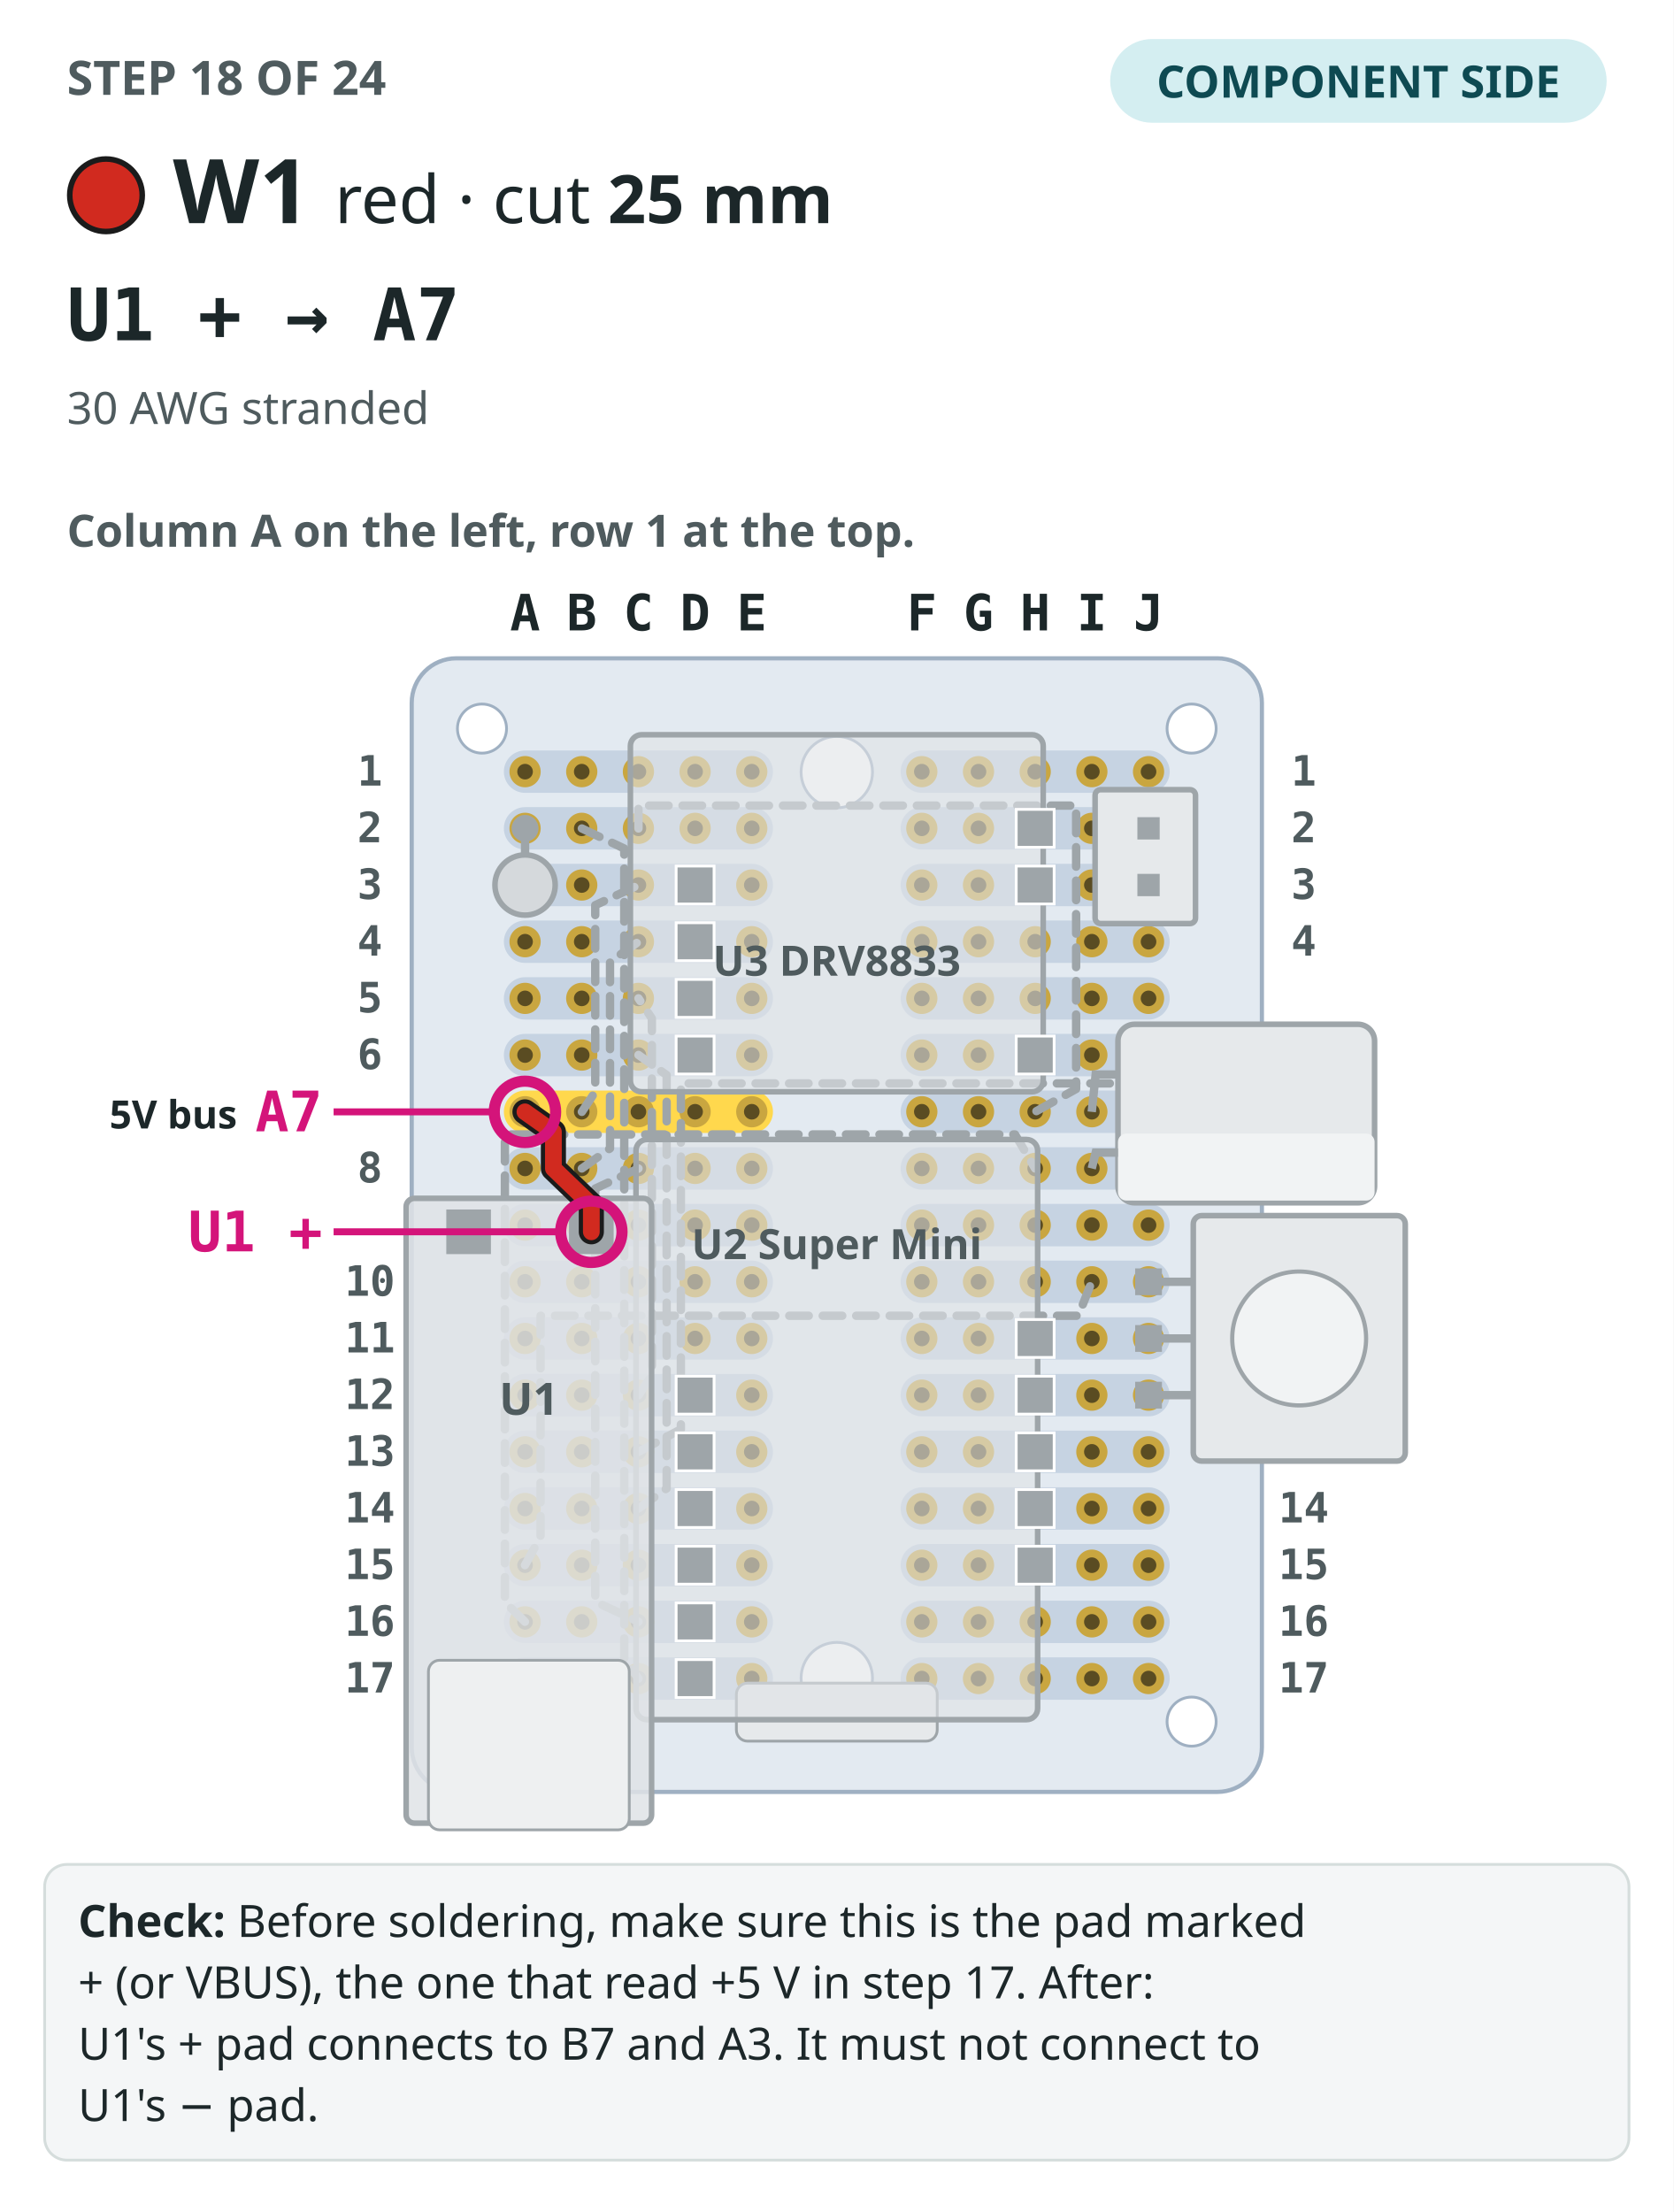
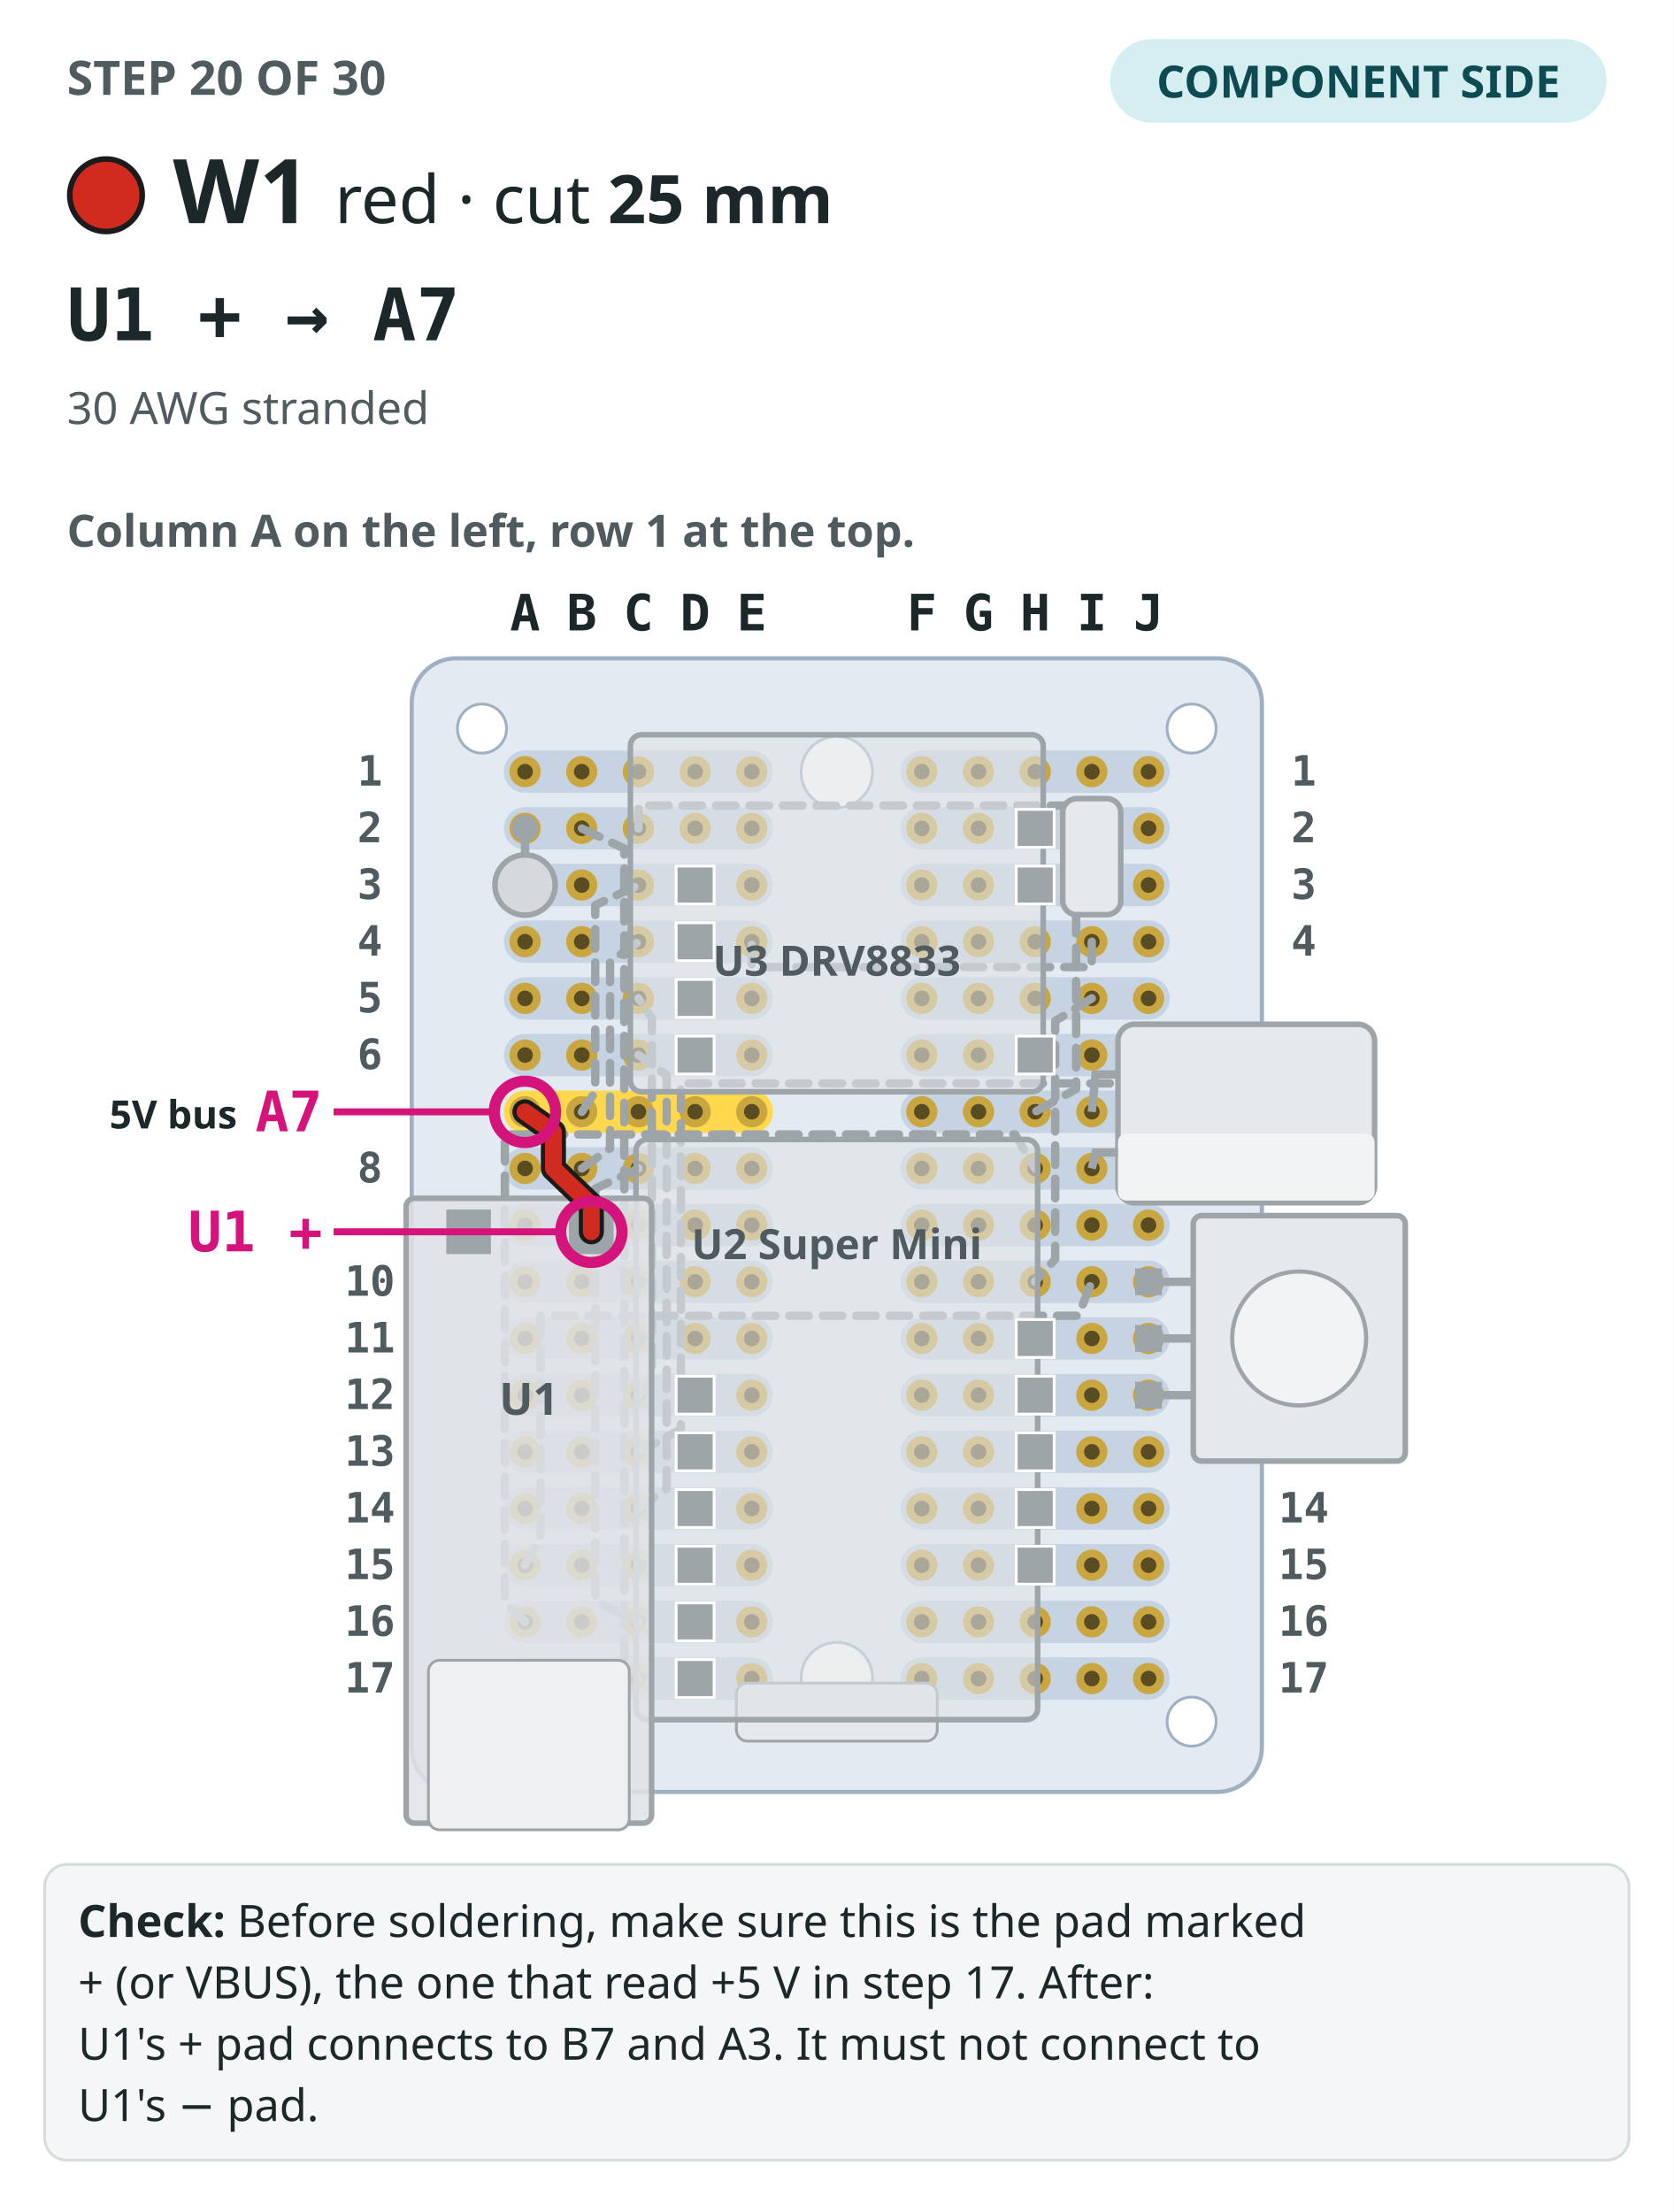
- <svg xmlns="http://www.w3.org/2000/svg" viewBox="0 0 600 793" role="img" aria-label="Step 18: The perfboard seen from the component side, column A on the left, with the 17 earlier steps drawn in grey. W1, red, drawn bold from U1 + to A7, both ends circled.">
+ <svg xmlns="http://www.w3.org/2000/svg" viewBox="0 0 600 793" role="img" aria-label="Step 20: The perfboard seen from the component side, column A on the left, with the 19 earlier steps drawn in grey. W1, red, drawn bold from U1 + to A7, both ends circled.">
  <rect width="600" height="793" fill="#ffffff" />
-   <text x="24" y="34" font-family="IBM Plex Sans,ui-sans-serif,system-ui,sans-serif" font-size="17" font-weight="700" fill="#4f5b5e">STEP 18 OF 24</text>
+   <text x="24" y="34" font-family="IBM Plex Sans,ui-sans-serif,system-ui,sans-serif" font-size="17" font-weight="700" fill="#4f5b5e">STEP 20 OF 30</text>
  <rect x="398" y="14" width="178" height="30" rx="15" fill="#d4eef1" />
  <text x="487" y="35" text-anchor="middle" font-family="IBM Plex Sans,ui-sans-serif,system-ui,sans-serif" font-size="16" font-weight="700" fill="#0e4a52">COMPONENT SIDE</text>
  <circle cx="38" cy="70" r="13" fill="#d12a1f" stroke="#1b1b1b" stroke-width="2" />
  <text x="62" y="80" font-family="IBM Plex Sans,ui-sans-serif,system-ui,sans-serif" font-size="32" font-weight="700" fill="#1c2729">W1</text>
  <text x="120" y="80" font-family="IBM Plex Sans,ui-sans-serif,system-ui,sans-serif" font-size="24" fill="#1c2729">red · cut <tspan font-weight="700">25 mm</tspan>
  </text>
  <text x="24" y="122" font-family="IBM Plex Mono,ui-monospace,SFMono-Regular,Menlo,monospace" font-size="26" font-weight="700" fill="#1c2729">U1 + → A7</text>
  <text x="24" y="152" font-family="IBM Plex Sans,ui-sans-serif,system-ui,sans-serif" font-size="16" fill="#4f5b5e">30 AWG stranded</text>
  <text x="24" y="196" font-family="IBM Plex Sans,ui-sans-serif,system-ui,sans-serif" font-size="16" font-weight="600" fill="#4f5b5e">Column A on the left, row 1 at the top.</text>
  <rect x="147.6" y="236" width="304.8" height="406.4" rx="16" fill="#e3eaf1" stroke="#9fb0c2" stroke-width="1.5" />
  <rect x="180.64" y="269.04" width="96.48" height="15.2" rx="7.6" fill="#c6d3e2" />
  <rect x="322.88" y="269.04" width="96.48" height="15.2" rx="7.6" fill="#c6d3e2" />
  <rect x="180.64" y="289.36" width="96.48" height="15.2" rx="7.6" fill="#c6d3e2" />
  <rect x="322.88" y="289.36" width="96.48" height="15.2" rx="7.6" fill="#c6d3e2" />
  <rect x="180.64" y="309.68" width="96.48" height="15.2" rx="7.6" fill="#c6d3e2" />
  <rect x="322.88" y="309.68" width="96.48" height="15.2" rx="7.6" fill="#c6d3e2" />
  <rect x="180.64" y="330" width="96.48" height="15.2" rx="7.6" fill="#c6d3e2" />
  <rect x="322.88" y="330" width="96.48" height="15.2" rx="7.6" fill="#c6d3e2" />
  <rect x="180.64" y="350.32" width="96.48" height="15.2" rx="7.6" fill="#c6d3e2" />
  <rect x="322.88" y="350.32" width="96.48" height="15.2" rx="7.6" fill="#c6d3e2" />
  <rect x="180.64" y="370.64" width="96.48" height="15.2" rx="7.6" fill="#c6d3e2" />
  <rect x="322.88" y="370.64" width="96.48" height="15.2" rx="7.6" fill="#c6d3e2" />
  <rect x="180.64" y="390.96" width="96.48" height="15.2" rx="7.6" fill="#ffd84d" />
  <rect x="322.88" y="390.96" width="96.48" height="15.2" rx="7.6" fill="#c6d3e2" />
  <rect x="180.64" y="411.28" width="96.48" height="15.2" rx="7.6" fill="#c6d3e2" />
  <rect x="322.88" y="411.28" width="96.48" height="15.2" rx="7.6" fill="#c6d3e2" />
  <rect x="180.64" y="431.6" width="96.48" height="15.2" rx="7.6" fill="#c6d3e2" />
  <rect x="322.88" y="431.6" width="96.48" height="15.2" rx="7.6" fill="#c6d3e2" />
  <rect x="180.64" y="451.92" width="96.48" height="15.2" rx="7.6" fill="#c6d3e2" />
  <rect x="322.88" y="451.92" width="96.48" height="15.2" rx="7.6" fill="#c6d3e2" />
  <rect x="180.64" y="472.24" width="96.48" height="15.2" rx="7.6" fill="#c6d3e2" />
  <rect x="322.88" y="472.24" width="96.48" height="15.2" rx="7.6" fill="#c6d3e2" />
  <rect x="180.64" y="492.56" width="96.48" height="15.2" rx="7.6" fill="#c6d3e2" />
  <rect x="322.88" y="492.56" width="96.48" height="15.2" rx="7.6" fill="#c6d3e2" />
  <rect x="180.64" y="512.88" width="96.48" height="15.2" rx="7.6" fill="#c6d3e2" />
  <rect x="322.88" y="512.88" width="96.48" height="15.2" rx="7.6" fill="#c6d3e2" />
  <rect x="180.64" y="533.2" width="96.48" height="15.2" rx="7.6" fill="#c6d3e2" />
  <rect x="322.88" y="533.2" width="96.48" height="15.2" rx="7.6" fill="#c6d3e2" />
  <rect x="180.64" y="553.52" width="96.48" height="15.2" rx="7.6" fill="#c6d3e2" />
  <rect x="322.88" y="553.52" width="96.48" height="15.2" rx="7.6" fill="#c6d3e2" />
  <rect x="180.64" y="573.84" width="96.48" height="15.2" rx="7.6" fill="#c6d3e2" />
  <rect x="322.88" y="573.84" width="96.48" height="15.2" rx="7.6" fill="#c6d3e2" />
  <rect x="180.64" y="594.16" width="96.48" height="15.2" rx="7.6" fill="#c6d3e2" />
  <rect x="322.88" y="594.16" width="96.48" height="15.2" rx="7.6" fill="#c6d3e2" />
  <circle cx="300" cy="276.8" r="12.8" fill="#ffffff" stroke="#9fb0c2" />
  <circle cx="300" cy="601.6" r="12.8" fill="#ffffff" stroke="#9fb0c2" />
  <circle cx="172.8" cy="261.2" r="8.8" fill="#ffffff" stroke="#9fb0c2" />
  <circle cx="427.2" cy="261.2" r="8.8" fill="#ffffff" stroke="#9fb0c2" />
  <circle cx="172.8" cy="617.2" r="8.8" fill="#ffffff" stroke="#9fb0c2" />
  <circle cx="427.2" cy="617.2" r="8.8" fill="#ffffff" stroke="#9fb0c2" />
  <circle cx="188.24" cy="276.64" r="5.6" fill="#c9a640" />
  <circle cx="188.24" cy="276.64" r="2.8" fill="#5a4c22" />
  <circle cx="208.56" cy="276.64" r="5.6" fill="#c9a640" />
  <circle cx="208.56" cy="276.64" r="2.8" fill="#5a4c22" />
  <circle cx="228.88" cy="276.64" r="5.6" fill="#c9a640" />
  <circle cx="228.88" cy="276.64" r="2.8" fill="#5a4c22" />
  <circle cx="249.2" cy="276.64" r="5.6" fill="#c9a640" />
  <circle cx="249.2" cy="276.64" r="2.8" fill="#5a4c22" />
  <circle cx="269.52" cy="276.64" r="5.6" fill="#c9a640" />
  <circle cx="269.52" cy="276.64" r="2.8" fill="#5a4c22" />
  <circle cx="330.48" cy="276.64" r="5.6" fill="#c9a640" />
  <circle cx="330.48" cy="276.64" r="2.8" fill="#5a4c22" />
  <circle cx="350.8" cy="276.64" r="5.6" fill="#c9a640" />
  <circle cx="350.8" cy="276.64" r="2.8" fill="#5a4c22" />
  <circle cx="371.12" cy="276.64" r="5.6" fill="#c9a640" />
  <circle cx="371.12" cy="276.64" r="2.8" fill="#5a4c22" />
  <circle cx="391.44" cy="276.64" r="5.6" fill="#c9a640" />
  <circle cx="391.44" cy="276.64" r="2.8" fill="#5a4c22" />
  <circle cx="411.76" cy="276.64" r="5.6" fill="#c9a640" />
  <circle cx="411.76" cy="276.64" r="2.8" fill="#5a4c22" />
  <circle cx="188.24" cy="296.96" r="5.6" fill="#c9a640" />
  <circle cx="188.24" cy="296.96" r="2.8" fill="#5a4c22" />
  <circle cx="208.56" cy="296.96" r="5.6" fill="#c9a640" />
  <circle cx="208.56" cy="296.96" r="2.8" fill="#5a4c22" />
  <circle cx="228.88" cy="296.96" r="5.6" fill="#c9a640" />
  <circle cx="228.88" cy="296.96" r="2.8" fill="#5a4c22" />
  <circle cx="249.2" cy="296.96" r="5.6" fill="#c9a640" />
  <circle cx="249.2" cy="296.96" r="2.8" fill="#5a4c22" />
  <circle cx="269.52" cy="296.96" r="5.6" fill="#c9a640" />
  <circle cx="269.52" cy="296.96" r="2.8" fill="#5a4c22" />
  <circle cx="330.48" cy="296.96" r="5.6" fill="#c9a640" />
  <circle cx="330.48" cy="296.96" r="2.8" fill="#5a4c22" />
  <circle cx="350.8" cy="296.96" r="5.6" fill="#c9a640" />
  <circle cx="350.8" cy="296.96" r="2.8" fill="#5a4c22" />
  <circle cx="371.12" cy="296.96" r="5.6" fill="#c9a640" />
  <circle cx="371.12" cy="296.96" r="2.8" fill="#5a4c22" />
  <circle cx="391.44" cy="296.96" r="5.6" fill="#c9a640" />
  <circle cx="391.44" cy="296.96" r="2.8" fill="#5a4c22" />
  <circle cx="411.76" cy="296.96" r="5.6" fill="#c9a640" />
  <circle cx="411.76" cy="296.96" r="2.8" fill="#5a4c22" />
  <circle cx="188.24" cy="317.28" r="5.6" fill="#c9a640" />
  <circle cx="188.24" cy="317.28" r="2.8" fill="#5a4c22" />
  <circle cx="208.56" cy="317.28" r="5.6" fill="#c9a640" />
  <circle cx="208.56" cy="317.28" r="2.8" fill="#5a4c22" />
  <circle cx="228.88" cy="317.28" r="5.6" fill="#c9a640" />
  <circle cx="228.88" cy="317.28" r="2.8" fill="#5a4c22" />
  <circle cx="249.2" cy="317.28" r="5.6" fill="#c9a640" />
  <circle cx="249.2" cy="317.28" r="2.8" fill="#5a4c22" />
  <circle cx="269.52" cy="317.28" r="5.6" fill="#c9a640" />
  <circle cx="269.52" cy="317.28" r="2.8" fill="#5a4c22" />
  <circle cx="330.48" cy="317.28" r="5.6" fill="#c9a640" />
  <circle cx="330.48" cy="317.28" r="2.8" fill="#5a4c22" />
  <circle cx="350.8" cy="317.28" r="5.6" fill="#c9a640" />
  <circle cx="350.8" cy="317.28" r="2.8" fill="#5a4c22" />
  <circle cx="371.12" cy="317.28" r="5.6" fill="#c9a640" />
  <circle cx="371.12" cy="317.28" r="2.8" fill="#5a4c22" />
  <circle cx="391.44" cy="317.28" r="5.6" fill="#c9a640" />
  <circle cx="391.44" cy="317.28" r="2.8" fill="#5a4c22" />
  <circle cx="411.76" cy="317.28" r="5.6" fill="#c9a640" />
  <circle cx="411.76" cy="317.28" r="2.8" fill="#5a4c22" />
  <circle cx="188.24" cy="337.6" r="5.6" fill="#c9a640" />
  <circle cx="188.24" cy="337.6" r="2.8" fill="#5a4c22" />
  <circle cx="208.56" cy="337.6" r="5.6" fill="#c9a640" />
  <circle cx="208.56" cy="337.6" r="2.8" fill="#5a4c22" />
  <circle cx="228.88" cy="337.6" r="5.6" fill="#c9a640" />
  <circle cx="228.88" cy="337.6" r="2.8" fill="#5a4c22" />
  <circle cx="249.2" cy="337.6" r="5.6" fill="#c9a640" />
  <circle cx="249.2" cy="337.6" r="2.8" fill="#5a4c22" />
  <circle cx="269.52" cy="337.6" r="5.6" fill="#c9a640" />
  <circle cx="269.52" cy="337.6" r="2.8" fill="#5a4c22" />
  <circle cx="330.48" cy="337.6" r="5.6" fill="#c9a640" />
  <circle cx="330.48" cy="337.6" r="2.8" fill="#5a4c22" />
  <circle cx="350.8" cy="337.6" r="5.6" fill="#c9a640" />
  <circle cx="350.8" cy="337.6" r="2.8" fill="#5a4c22" />
  <circle cx="371.12" cy="337.6" r="5.6" fill="#c9a640" />
  <circle cx="371.12" cy="337.6" r="2.8" fill="#5a4c22" />
  <circle cx="391.44" cy="337.6" r="5.6" fill="#c9a640" />
  <circle cx="391.44" cy="337.6" r="2.8" fill="#5a4c22" />
  <circle cx="411.76" cy="337.6" r="5.6" fill="#c9a640" />
  <circle cx="411.76" cy="337.6" r="2.8" fill="#5a4c22" />
  <circle cx="188.24" cy="357.92" r="5.6" fill="#c9a640" />
  <circle cx="188.24" cy="357.92" r="2.8" fill="#5a4c22" />
  <circle cx="208.56" cy="357.92" r="5.6" fill="#c9a640" />
  <circle cx="208.56" cy="357.92" r="2.8" fill="#5a4c22" />
  <circle cx="228.88" cy="357.92" r="5.6" fill="#c9a640" />
  <circle cx="228.88" cy="357.92" r="2.8" fill="#5a4c22" />
  <circle cx="249.2" cy="357.92" r="5.6" fill="#c9a640" />
  <circle cx="249.2" cy="357.92" r="2.8" fill="#5a4c22" />
  <circle cx="269.52" cy="357.92" r="5.6" fill="#c9a640" />
  <circle cx="269.52" cy="357.92" r="2.8" fill="#5a4c22" />
  <circle cx="330.48" cy="357.92" r="5.6" fill="#c9a640" />
  <circle cx="330.48" cy="357.92" r="2.8" fill="#5a4c22" />
  <circle cx="350.8" cy="357.92" r="5.6" fill="#c9a640" />
  <circle cx="350.8" cy="357.92" r="2.8" fill="#5a4c22" />
  <circle cx="371.12" cy="357.92" r="5.6" fill="#c9a640" />
  <circle cx="371.12" cy="357.92" r="2.8" fill="#5a4c22" />
  <circle cx="391.44" cy="357.92" r="5.6" fill="#c9a640" />
  <circle cx="391.44" cy="357.92" r="2.8" fill="#5a4c22" />
  <circle cx="411.76" cy="357.92" r="5.6" fill="#c9a640" />
  <circle cx="411.76" cy="357.92" r="2.8" fill="#5a4c22" />
  <circle cx="188.24" cy="378.24" r="5.6" fill="#c9a640" />
  <circle cx="188.24" cy="378.24" r="2.8" fill="#5a4c22" />
  <circle cx="208.56" cy="378.24" r="5.6" fill="#c9a640" />
  <circle cx="208.56" cy="378.24" r="2.8" fill="#5a4c22" />
  <circle cx="228.88" cy="378.24" r="5.6" fill="#c9a640" />
  <circle cx="228.88" cy="378.24" r="2.8" fill="#5a4c22" />
  <circle cx="249.2" cy="378.24" r="5.6" fill="#c9a640" />
  <circle cx="249.2" cy="378.24" r="2.8" fill="#5a4c22" />
  <circle cx="269.52" cy="378.24" r="5.6" fill="#c9a640" />
  <circle cx="269.52" cy="378.24" r="2.8" fill="#5a4c22" />
  <circle cx="330.48" cy="378.24" r="5.6" fill="#c9a640" />
  <circle cx="330.48" cy="378.24" r="2.8" fill="#5a4c22" />
  <circle cx="350.8" cy="378.24" r="5.6" fill="#c9a640" />
  <circle cx="350.8" cy="378.24" r="2.8" fill="#5a4c22" />
  <circle cx="371.12" cy="378.24" r="5.6" fill="#c9a640" />
  <circle cx="371.12" cy="378.24" r="2.8" fill="#5a4c22" />
  <circle cx="391.44" cy="378.24" r="5.6" fill="#c9a640" />
  <circle cx="391.44" cy="378.24" r="2.8" fill="#5a4c22" />
  <circle cx="411.76" cy="378.24" r="5.6" fill="#c9a640" />
  <circle cx="411.76" cy="378.24" r="2.8" fill="#5a4c22" />
  <circle cx="188.24" cy="398.56" r="5.6" fill="#c9a640" />
  <circle cx="188.24" cy="398.56" r="2.8" fill="#5a4c22" />
  <circle cx="208.56" cy="398.56" r="5.6" fill="#c9a640" />
  <circle cx="208.56" cy="398.56" r="2.8" fill="#5a4c22" />
  <circle cx="228.88" cy="398.56" r="5.6" fill="#c9a640" />
  <circle cx="228.88" cy="398.56" r="2.8" fill="#5a4c22" />
  <circle cx="249.2" cy="398.56" r="5.6" fill="#c9a640" />
  <circle cx="249.2" cy="398.56" r="2.8" fill="#5a4c22" />
  <circle cx="269.52" cy="398.56" r="5.6" fill="#c9a640" />
  <circle cx="269.52" cy="398.56" r="2.8" fill="#5a4c22" />
  <circle cx="330.48" cy="398.56" r="5.6" fill="#c9a640" />
  <circle cx="330.48" cy="398.56" r="2.8" fill="#5a4c22" />
  <circle cx="350.8" cy="398.56" r="5.6" fill="#c9a640" />
  <circle cx="350.8" cy="398.56" r="2.8" fill="#5a4c22" />
  <circle cx="371.12" cy="398.56" r="5.6" fill="#c9a640" />
  <circle cx="371.12" cy="398.56" r="2.8" fill="#5a4c22" />
  <circle cx="391.44" cy="398.56" r="5.6" fill="#c9a640" />
  <circle cx="391.44" cy="398.56" r="2.8" fill="#5a4c22" />
  <circle cx="411.76" cy="398.56" r="5.6" fill="#c9a640" />
  <circle cx="411.76" cy="398.56" r="2.8" fill="#5a4c22" />
  <circle cx="188.24" cy="418.88" r="5.6" fill="#c9a640" />
  <circle cx="188.24" cy="418.88" r="2.8" fill="#5a4c22" />
  <circle cx="208.56" cy="418.88" r="5.6" fill="#c9a640" />
  <circle cx="208.56" cy="418.88" r="2.8" fill="#5a4c22" />
  <circle cx="228.88" cy="418.88" r="5.6" fill="#c9a640" />
  <circle cx="228.88" cy="418.88" r="2.8" fill="#5a4c22" />
  <circle cx="249.2" cy="418.88" r="5.6" fill="#c9a640" />
  <circle cx="249.2" cy="418.88" r="2.8" fill="#5a4c22" />
  <circle cx="269.52" cy="418.88" r="5.6" fill="#c9a640" />
  <circle cx="269.52" cy="418.88" r="2.8" fill="#5a4c22" />
  <circle cx="330.48" cy="418.88" r="5.6" fill="#c9a640" />
  <circle cx="330.48" cy="418.88" r="2.8" fill="#5a4c22" />
  <circle cx="350.8" cy="418.88" r="5.6" fill="#c9a640" />
  <circle cx="350.8" cy="418.88" r="2.8" fill="#5a4c22" />
  <circle cx="371.12" cy="418.88" r="5.6" fill="#c9a640" />
  <circle cx="371.12" cy="418.88" r="2.8" fill="#5a4c22" />
  <circle cx="391.44" cy="418.88" r="5.6" fill="#c9a640" />
  <circle cx="391.44" cy="418.88" r="2.8" fill="#5a4c22" />
  <circle cx="411.76" cy="418.88" r="5.6" fill="#c9a640" />
  <circle cx="411.76" cy="418.88" r="2.8" fill="#5a4c22" />
  <circle cx="188.24" cy="439.2" r="5.6" fill="#c9a640" />
  <circle cx="188.24" cy="439.2" r="2.8" fill="#5a4c22" />
  <circle cx="208.56" cy="439.2" r="5.6" fill="#c9a640" />
  <circle cx="208.56" cy="439.2" r="2.8" fill="#5a4c22" />
  <circle cx="228.88" cy="439.2" r="5.6" fill="#c9a640" />
  <circle cx="228.88" cy="439.2" r="2.8" fill="#5a4c22" />
  <circle cx="249.2" cy="439.2" r="5.6" fill="#c9a640" />
  <circle cx="249.2" cy="439.2" r="2.8" fill="#5a4c22" />
  <circle cx="269.52" cy="439.2" r="5.6" fill="#c9a640" />
  <circle cx="269.52" cy="439.2" r="2.8" fill="#5a4c22" />
  <circle cx="330.48" cy="439.2" r="5.6" fill="#c9a640" />
  <circle cx="330.48" cy="439.2" r="2.8" fill="#5a4c22" />
  <circle cx="350.8" cy="439.2" r="5.6" fill="#c9a640" />
  <circle cx="350.8" cy="439.2" r="2.8" fill="#5a4c22" />
  <circle cx="371.12" cy="439.2" r="5.6" fill="#c9a640" />
  <circle cx="371.12" cy="439.2" r="2.8" fill="#5a4c22" />
  <circle cx="391.44" cy="439.2" r="5.6" fill="#c9a640" />
  <circle cx="391.44" cy="439.2" r="2.8" fill="#5a4c22" />
  <circle cx="411.76" cy="439.2" r="5.6" fill="#c9a640" />
  <circle cx="411.76" cy="439.2" r="2.8" fill="#5a4c22" />
  <circle cx="188.24" cy="459.52" r="5.6" fill="#c9a640" />
  <circle cx="188.24" cy="459.52" r="2.8" fill="#5a4c22" />
  <circle cx="208.56" cy="459.52" r="5.6" fill="#c9a640" />
  <circle cx="208.56" cy="459.52" r="2.8" fill="#5a4c22" />
  <circle cx="228.88" cy="459.52" r="5.6" fill="#c9a640" />
  <circle cx="228.88" cy="459.52" r="2.8" fill="#5a4c22" />
  <circle cx="249.2" cy="459.52" r="5.6" fill="#c9a640" />
  <circle cx="249.2" cy="459.52" r="2.8" fill="#5a4c22" />
  <circle cx="269.52" cy="459.52" r="5.6" fill="#c9a640" />
  <circle cx="269.52" cy="459.52" r="2.8" fill="#5a4c22" />
  <circle cx="330.48" cy="459.52" r="5.6" fill="#c9a640" />
  <circle cx="330.48" cy="459.52" r="2.8" fill="#5a4c22" />
  <circle cx="350.8" cy="459.52" r="5.6" fill="#c9a640" />
  <circle cx="350.8" cy="459.52" r="2.8" fill="#5a4c22" />
  <circle cx="371.12" cy="459.52" r="5.6" fill="#c9a640" />
  <circle cx="371.12" cy="459.52" r="2.8" fill="#5a4c22" />
  <circle cx="391.44" cy="459.52" r="5.6" fill="#c9a640" />
  <circle cx="391.44" cy="459.52" r="2.8" fill="#5a4c22" />
  <circle cx="411.76" cy="459.52" r="5.6" fill="#c9a640" />
  <circle cx="411.76" cy="459.52" r="2.8" fill="#5a4c22" />
  <circle cx="188.24" cy="479.84" r="5.6" fill="#c9a640" />
  <circle cx="188.24" cy="479.84" r="2.8" fill="#5a4c22" />
  <circle cx="208.56" cy="479.84" r="5.6" fill="#c9a640" />
  <circle cx="208.56" cy="479.84" r="2.8" fill="#5a4c22" />
  <circle cx="228.88" cy="479.84" r="5.6" fill="#c9a640" />
  <circle cx="228.88" cy="479.84" r="2.8" fill="#5a4c22" />
  <circle cx="249.2" cy="479.84" r="5.6" fill="#c9a640" />
  <circle cx="249.2" cy="479.84" r="2.8" fill="#5a4c22" />
  <circle cx="269.52" cy="479.84" r="5.6" fill="#c9a640" />
  <circle cx="269.52" cy="479.84" r="2.8" fill="#5a4c22" />
  <circle cx="330.48" cy="479.84" r="5.6" fill="#c9a640" />
  <circle cx="330.48" cy="479.84" r="2.8" fill="#5a4c22" />
  <circle cx="350.8" cy="479.84" r="5.6" fill="#c9a640" />
  <circle cx="350.8" cy="479.84" r="2.8" fill="#5a4c22" />
  <circle cx="371.12" cy="479.84" r="5.6" fill="#c9a640" />
  <circle cx="371.12" cy="479.84" r="2.8" fill="#5a4c22" />
  <circle cx="391.44" cy="479.84" r="5.6" fill="#c9a640" />
  <circle cx="391.44" cy="479.84" r="2.8" fill="#5a4c22" />
  <circle cx="411.76" cy="479.84" r="5.6" fill="#c9a640" />
  <circle cx="411.76" cy="479.84" r="2.8" fill="#5a4c22" />
  <circle cx="188.24" cy="500.16" r="5.6" fill="#c9a640" />
  <circle cx="188.24" cy="500.16" r="2.8" fill="#5a4c22" />
  <circle cx="208.56" cy="500.16" r="5.6" fill="#c9a640" />
  <circle cx="208.56" cy="500.16" r="2.8" fill="#5a4c22" />
  <circle cx="228.88" cy="500.16" r="5.6" fill="#c9a640" />
  <circle cx="228.88" cy="500.16" r="2.8" fill="#5a4c22" />
  <circle cx="249.2" cy="500.16" r="5.6" fill="#c9a640" />
  <circle cx="249.2" cy="500.16" r="2.8" fill="#5a4c22" />
  <circle cx="269.52" cy="500.16" r="5.6" fill="#c9a640" />
  <circle cx="269.52" cy="500.16" r="2.8" fill="#5a4c22" />
  <circle cx="330.48" cy="500.16" r="5.6" fill="#c9a640" />
  <circle cx="330.48" cy="500.16" r="2.8" fill="#5a4c22" />
  <circle cx="350.8" cy="500.16" r="5.6" fill="#c9a640" />
  <circle cx="350.8" cy="500.16" r="2.8" fill="#5a4c22" />
  <circle cx="371.12" cy="500.16" r="5.6" fill="#c9a640" />
  <circle cx="371.12" cy="500.16" r="2.8" fill="#5a4c22" />
  <circle cx="391.44" cy="500.16" r="5.6" fill="#c9a640" />
  <circle cx="391.44" cy="500.16" r="2.8" fill="#5a4c22" />
  <circle cx="411.76" cy="500.16" r="5.6" fill="#c9a640" />
  <circle cx="411.76" cy="500.16" r="2.8" fill="#5a4c22" />
  <circle cx="188.24" cy="520.48" r="5.6" fill="#c9a640" />
  <circle cx="188.24" cy="520.48" r="2.8" fill="#5a4c22" />
  <circle cx="208.56" cy="520.48" r="5.6" fill="#c9a640" />
  <circle cx="208.56" cy="520.48" r="2.8" fill="#5a4c22" />
  <circle cx="228.88" cy="520.48" r="5.6" fill="#c9a640" />
  <circle cx="228.88" cy="520.48" r="2.8" fill="#5a4c22" />
  <circle cx="249.2" cy="520.48" r="5.6" fill="#c9a640" />
  <circle cx="249.2" cy="520.48" r="2.8" fill="#5a4c22" />
  <circle cx="269.52" cy="520.48" r="5.6" fill="#c9a640" />
  <circle cx="269.52" cy="520.48" r="2.8" fill="#5a4c22" />
  <circle cx="330.48" cy="520.48" r="5.6" fill="#c9a640" />
  <circle cx="330.48" cy="520.48" r="2.8" fill="#5a4c22" />
  <circle cx="350.8" cy="520.48" r="5.6" fill="#c9a640" />
  <circle cx="350.8" cy="520.48" r="2.8" fill="#5a4c22" />
  <circle cx="371.12" cy="520.48" r="5.6" fill="#c9a640" />
  <circle cx="371.12" cy="520.48" r="2.8" fill="#5a4c22" />
  <circle cx="391.44" cy="520.48" r="5.6" fill="#c9a640" />
  <circle cx="391.44" cy="520.48" r="2.8" fill="#5a4c22" />
  <circle cx="411.76" cy="520.48" r="5.6" fill="#c9a640" />
  <circle cx="411.76" cy="520.48" r="2.8" fill="#5a4c22" />
  <circle cx="188.24" cy="540.8" r="5.6" fill="#c9a640" />
  <circle cx="188.24" cy="540.8" r="2.8" fill="#5a4c22" />
  <circle cx="208.56" cy="540.8" r="5.6" fill="#c9a640" />
  <circle cx="208.56" cy="540.8" r="2.8" fill="#5a4c22" />
  <circle cx="228.88" cy="540.8" r="5.6" fill="#c9a640" />
  <circle cx="228.88" cy="540.8" r="2.8" fill="#5a4c22" />
  <circle cx="249.2" cy="540.8" r="5.6" fill="#c9a640" />
  <circle cx="249.2" cy="540.8" r="2.8" fill="#5a4c22" />
  <circle cx="269.52" cy="540.8" r="5.6" fill="#c9a640" />
  <circle cx="269.52" cy="540.8" r="2.8" fill="#5a4c22" />
  <circle cx="330.48" cy="540.8" r="5.6" fill="#c9a640" />
  <circle cx="330.48" cy="540.8" r="2.8" fill="#5a4c22" />
  <circle cx="350.8" cy="540.8" r="5.6" fill="#c9a640" />
  <circle cx="350.8" cy="540.8" r="2.8" fill="#5a4c22" />
  <circle cx="371.12" cy="540.8" r="5.6" fill="#c9a640" />
  <circle cx="371.12" cy="540.8" r="2.8" fill="#5a4c22" />
  <circle cx="391.44" cy="540.8" r="5.6" fill="#c9a640" />
  <circle cx="391.44" cy="540.8" r="2.8" fill="#5a4c22" />
  <circle cx="411.76" cy="540.8" r="5.6" fill="#c9a640" />
  <circle cx="411.76" cy="540.8" r="2.8" fill="#5a4c22" />
  <circle cx="188.24" cy="561.12" r="5.6" fill="#c9a640" />
  <circle cx="188.24" cy="561.12" r="2.8" fill="#5a4c22" />
  <circle cx="208.56" cy="561.12" r="5.6" fill="#c9a640" />
  <circle cx="208.56" cy="561.12" r="2.8" fill="#5a4c22" />
  <circle cx="228.88" cy="561.12" r="5.6" fill="#c9a640" />
  <circle cx="228.88" cy="561.12" r="2.8" fill="#5a4c22" />
  <circle cx="249.2" cy="561.12" r="5.6" fill="#c9a640" />
  <circle cx="249.2" cy="561.12" r="2.8" fill="#5a4c22" />
  <circle cx="269.52" cy="561.12" r="5.6" fill="#c9a640" />
  <circle cx="269.52" cy="561.12" r="2.8" fill="#5a4c22" />
  <circle cx="330.48" cy="561.12" r="5.6" fill="#c9a640" />
  <circle cx="330.48" cy="561.12" r="2.8" fill="#5a4c22" />
  <circle cx="350.8" cy="561.12" r="5.6" fill="#c9a640" />
  <circle cx="350.8" cy="561.12" r="2.8" fill="#5a4c22" />
  <circle cx="371.12" cy="561.12" r="5.6" fill="#c9a640" />
  <circle cx="371.12" cy="561.12" r="2.8" fill="#5a4c22" />
  <circle cx="391.44" cy="561.12" r="5.6" fill="#c9a640" />
  <circle cx="391.44" cy="561.12" r="2.8" fill="#5a4c22" />
  <circle cx="411.76" cy="561.12" r="5.6" fill="#c9a640" />
  <circle cx="411.76" cy="561.12" r="2.8" fill="#5a4c22" />
  <circle cx="188.24" cy="581.44" r="5.6" fill="#c9a640" />
  <circle cx="188.24" cy="581.44" r="2.8" fill="#5a4c22" />
  <circle cx="208.56" cy="581.44" r="5.6" fill="#c9a640" />
  <circle cx="208.56" cy="581.44" r="2.8" fill="#5a4c22" />
  <circle cx="228.88" cy="581.44" r="5.6" fill="#c9a640" />
  <circle cx="228.88" cy="581.44" r="2.8" fill="#5a4c22" />
  <circle cx="249.2" cy="581.44" r="5.6" fill="#c9a640" />
  <circle cx="249.2" cy="581.44" r="2.8" fill="#5a4c22" />
  <circle cx="269.52" cy="581.44" r="5.6" fill="#c9a640" />
  <circle cx="269.52" cy="581.44" r="2.8" fill="#5a4c22" />
  <circle cx="330.48" cy="581.44" r="5.6" fill="#c9a640" />
  <circle cx="330.48" cy="581.44" r="2.8" fill="#5a4c22" />
  <circle cx="350.8" cy="581.44" r="5.6" fill="#c9a640" />
  <circle cx="350.8" cy="581.44" r="2.8" fill="#5a4c22" />
  <circle cx="371.12" cy="581.44" r="5.6" fill="#c9a640" />
  <circle cx="371.12" cy="581.44" r="2.8" fill="#5a4c22" />
  <circle cx="391.44" cy="581.44" r="5.6" fill="#c9a640" />
  <circle cx="391.44" cy="581.44" r="2.8" fill="#5a4c22" />
  <circle cx="411.76" cy="581.44" r="5.6" fill="#c9a640" />
  <circle cx="411.76" cy="581.44" r="2.8" fill="#5a4c22" />
  <circle cx="188.24" cy="601.76" r="5.6" fill="#c9a640" />
  <circle cx="188.24" cy="601.76" r="2.8" fill="#5a4c22" />
  <circle cx="208.56" cy="601.76" r="5.6" fill="#c9a640" />
  <circle cx="208.56" cy="601.76" r="2.8" fill="#5a4c22" />
  <circle cx="228.88" cy="601.76" r="5.6" fill="#c9a640" />
  <circle cx="228.88" cy="601.76" r="2.8" fill="#5a4c22" />
  <circle cx="249.2" cy="601.76" r="5.6" fill="#c9a640" />
  <circle cx="249.2" cy="601.76" r="2.8" fill="#5a4c22" />
  <circle cx="269.52" cy="601.76" r="5.6" fill="#c9a640" />
  <circle cx="269.52" cy="601.76" r="2.8" fill="#5a4c22" />
  <circle cx="330.48" cy="601.76" r="5.6" fill="#c9a640" />
  <circle cx="330.48" cy="601.76" r="2.8" fill="#5a4c22" />
  <circle cx="350.8" cy="601.76" r="5.6" fill="#c9a640" />
  <circle cx="350.8" cy="601.76" r="2.8" fill="#5a4c22" />
  <circle cx="371.12" cy="601.76" r="5.6" fill="#c9a640" />
  <circle cx="371.12" cy="601.76" r="2.8" fill="#5a4c22" />
  <circle cx="391.44" cy="601.76" r="5.6" fill="#c9a640" />
  <circle cx="391.44" cy="601.76" r="2.8" fill="#5a4c22" />
  <circle cx="411.76" cy="601.76" r="5.6" fill="#c9a640" />
  <circle cx="411.76" cy="601.76" r="2.8" fill="#5a4c22" />
  <polyline points="208.6,398.6 213.4,391.4 213.4,324.5 228.9,317.3" fill="none" stroke="#9ea5a9" stroke-width="3" stroke-dasharray="7 5" stroke-linecap="round" stroke-linejoin="round" />
  <polyline points="208.6,418.9 218.7,411.7 218.7,344.8 228.9,337.6" fill="none" stroke="#9ea5a9" stroke-width="3" stroke-dasharray="7 5" stroke-linecap="round" stroke-linejoin="round" />
  <polyline points="228.9,500.2 233.7,493.0 233.7,365.1 228.9,357.9" fill="none" stroke="#9ea5a9" stroke-width="3" stroke-dasharray="7 5" stroke-linecap="round" stroke-linejoin="round" />
  <polyline points="228.9,540.8 239.0,533.6 239.0,385.4 228.9,378.2" fill="none" stroke="#9ea5a9" stroke-width="3" stroke-dasharray="7 5" stroke-linecap="round" stroke-linejoin="round" />
  <polyline points="228.9,418.9 213.4,426.1 213.4,574.2 228.9,581.4" fill="none" stroke="#9ea5a9" stroke-width="3" stroke-dasharray="7 5" stroke-linecap="round" stroke-linejoin="round" />
  <polyline points="228.9,297.0 228.9,288.8 385.8,288.8 385.8,390.4 371.1,398.6" fill="none" stroke="#9ea5a9" stroke-width="3" stroke-dasharray="7 5" stroke-linecap="round" stroke-linejoin="round" />
  <polyline points="188.2,561.1 193.8,551.0 193.8,471.7 386.6,471.7 391.4,459.5" fill="none" stroke="#9ea5a9" stroke-width="3" stroke-dasharray="7 5" stroke-linecap="round" stroke-linejoin="round" />
  <polyline points="228.9,520.5 244.1,512.4 244.1,388.4 411.8,388.4 411.8,378.2" fill="none" stroke="#9ea5a9" stroke-width="3" stroke-dasharray="7 5" stroke-linecap="round" stroke-linejoin="round" />
  <polyline points="208.6,297.0 223.8,304.2 223.8,594.6 228.9,601.8" fill="none" stroke="#9ea5a9" stroke-width="3" stroke-dasharray="7 5" stroke-linecap="round" stroke-linejoin="round" />
  <polyline points="188.2,581.4 181.0,574.3 181.0,406.7 363.9,406.7 371.1,418.9" fill="none" stroke="#9ea5a9" stroke-width="3" stroke-dasharray="7 5" stroke-linecap="round" stroke-linejoin="round" />
+   <polyline points="391.4,337.6 391.4,346.7 269.5,346.7 269.5,337.6" fill="none" stroke="#9ea5a9" stroke-width="3" stroke-dasharray="7 5" stroke-linecap="round" stroke-linejoin="round" />
+   <polyline points="391.4,357.9 378.3,366.0 378.3,451.4 371.1,459.5" fill="none" stroke="#9ea5a9" stroke-width="3" stroke-dasharray="7 5" stroke-linecap="round" stroke-linejoin="round" />
  <line x1="188.24" y1="317.28" x2="188.24" y2="296.96" stroke="#9ea5a9" stroke-width="3" />
  <circle cx="188.24" cy="317.28" r="10.8" fill="#d5d9dc" stroke="#9ea5a9" stroke-width="2" />
  <circle cx="188.24" cy="296.96" r="4.8" fill="#9ea5a9" />
-   <rect x="392.6" y="283.1" width="36.0" height="48.0" rx="2" fill="#e6e9eb" stroke="#9ea5a9" stroke-width="2" />
-   <rect x="407.76" y="292.96" width="8" height="8" fill="#9ea5a9" />
-   <rect x="407.76" y="313.28" width="8" height="8" fill="#9ea5a9" />
+   <line x1="391.44" y1="296.96" x2="391.44" y2="307.12" stroke="#9ea5a9" stroke-width="3" />
+   <line x1="391.44" y1="317.28" x2="391.44" y2="307.12" stroke="#9ea5a9" stroke-width="3" />
+   <rect x="381.0" y="286.3" width="20.8" height="41.6" rx="5" fill="#e6e9eb" stroke="#9ea5a9" stroke-width="2" />
  <rect x="427.8" y="435.8" width="76.0" height="88.0" rx="3" fill="#e6e9eb" fill-opacity="1" stroke="#9ea5a9" stroke-width="2" />
  <circle cx="465.76" cy="479.84" r="24" fill="#f1f3f4" stroke="#9ea5a9" stroke-width="1.5" />
  <line x1="411.76" y1="459.52" x2="427.76" y2="459.52" stroke="#9ea5a9" stroke-width="3" />
  <rect x="406.96" y="454.72" width="9.6" height="9.6" fill="#9ea5a9" />
  <line x1="411.76" y1="479.84" x2="427.76" y2="479.84" stroke="#9ea5a9" stroke-width="3" />
  <rect x="406.96" y="475.04" width="9.6" height="9.6" fill="#9ea5a9" />
  <line x1="411.76" y1="500.16" x2="427.76" y2="500.16" stroke="#9ea5a9" stroke-width="3" />
  <rect x="406.96" y="495.36" width="9.6" height="9.6" fill="#9ea5a9" />
  <rect x="400.8" y="367.2" width="92.0" height="64.0" rx="6" fill="#e6e9eb" stroke="#9ea5a9" stroke-width="2" />
  <rect x="400.8" y="406.4" width="92.0" height="24.0" rx="3" fill="#f1f3f4" />
  <polyline points="400.8,385.2 392.8,385.2 391.4,398.6" fill="none" stroke="#9ea5a9" stroke-width="3" />
  <polyline points="400.8,413.2 392.8,413.2 391.4,418.9" fill="none" stroke="#9ea5a9" stroke-width="3" />
  <rect x="226.0" y="263.4" width="148.0" height="128.0" rx="4" fill="#dfe3e6" fill-opacity="0.6" stroke="#9ea5a9" stroke-width="2" />
  <rect x="242.4" y="310.48" width="13.6" height="13.6" fill="#9ea5a9" stroke="#fff" stroke-width="1" />
  <rect x="242.4" y="330.8" width="13.6" height="13.6" fill="#9ea5a9" stroke="#fff" stroke-width="1" />
  <rect x="242.4" y="351.12" width="13.6" height="13.6" fill="#9ea5a9" stroke="#fff" stroke-width="1" />
  <rect x="242.4" y="371.44" width="13.6" height="13.6" fill="#9ea5a9" stroke="#fff" stroke-width="1" />
  <rect x="364.32" y="290.16" width="13.6" height="13.6" fill="#9ea5a9" stroke="#fff" stroke-width="1" />
  <rect x="364.32" y="310.48" width="13.6" height="13.6" fill="#9ea5a9" stroke="#fff" stroke-width="1" />
  <rect x="364.32" y="371.44" width="13.6" height="13.6" fill="#9ea5a9" stroke="#fff" stroke-width="1" />
  <text x="300" y="349.792" text-anchor="middle" font-family="IBM Plex Sans,ui-sans-serif,system-ui,sans-serif" font-size="15" font-weight="700" fill="#4f5b5e">U3 DRV8833</text>
  <rect x="264.0" y="603.4" width="72.0" height="20.8" rx="4" fill="#e6e9eb" stroke="#9ea5a9" />
  <rect x="228.0" y="408.5" width="144.0" height="208.0" rx="4" fill="#dfe3e6" fill-opacity="0.6" stroke="#9ea5a9" stroke-width="2" />
  <rect x="242.4" y="493.36" width="13.6" height="13.6" fill="#9ea5a9" stroke="#fff" stroke-width="1" />
  <rect x="242.4" y="513.68" width="13.6" height="13.6" fill="#9ea5a9" stroke="#fff" stroke-width="1" />
  <rect x="242.4" y="534" width="13.6" height="13.6" fill="#9ea5a9" stroke="#fff" stroke-width="1" />
  <rect x="242.4" y="554.32" width="13.6" height="13.6" fill="#9ea5a9" stroke="#fff" stroke-width="1" />
  <rect x="242.4" y="574.64" width="13.6" height="13.6" fill="#9ea5a9" stroke="#fff" stroke-width="1" />
  <rect x="242.4" y="594.96" width="13.6" height="13.6" fill="#9ea5a9" stroke="#fff" stroke-width="1" />
  <rect x="364.32" y="473.04" width="13.6" height="13.6" fill="#9ea5a9" stroke="#fff" stroke-width="1" />
  <rect x="364.32" y="493.36" width="13.6" height="13.6" fill="#9ea5a9" stroke="#fff" stroke-width="1" />
  <rect x="364.32" y="513.68" width="13.6" height="13.6" fill="#9ea5a9" stroke="#fff" stroke-width="1" />
  <rect x="364.32" y="534" width="13.6" height="13.6" fill="#9ea5a9" stroke="#fff" stroke-width="1" />
  <rect x="364.32" y="554.32" width="13.6" height="13.6" fill="#9ea5a9" stroke="#fff" stroke-width="1" />
  <text x="300" y="451.392" text-anchor="middle" font-family="IBM Plex Sans,ui-sans-serif,system-ui,sans-serif" font-size="15" font-weight="700" fill="#4f5b5e">U2 Super Mini</text>
  <rect x="145.6" y="429.6" width="88.0" height="224.0" rx="3" fill="#dfe3e6" fill-opacity="0.85" stroke="#9ea5a9" stroke-width="2" />
  <rect x="153.6" y="595.2" width="72.0" height="60.8" rx="4" fill="#eef0f1" stroke="#9ea5a9" />
  <rect x="160.0" y="433.6" width="16.0" height="16.0" fill="#9ea5a9" />
  <rect x="204.0" y="433.6" width="16.0" height="16.0" fill="#9ea5a9" />
  <text x="189.6" y="507.2" text-anchor="middle" font-family="IBM Plex Sans,ui-sans-serif,system-ui,sans-serif" font-size="16" font-weight="700" fill="#4f5b5e">U1</text>
  <text x="188.24" y="226" text-anchor="middle" font-family="IBM Plex Mono,ui-monospace,SFMono-Regular,Menlo,monospace" font-size="18" font-weight="700" fill="#1c2729">A</text>
  <text x="208.56" y="226" text-anchor="middle" font-family="IBM Plex Mono,ui-monospace,SFMono-Regular,Menlo,monospace" font-size="18" font-weight="700" fill="#1c2729">B</text>
  <text x="228.88" y="226" text-anchor="middle" font-family="IBM Plex Mono,ui-monospace,SFMono-Regular,Menlo,monospace" font-size="18" font-weight="700" fill="#1c2729">C</text>
  <text x="249.2" y="226" text-anchor="middle" font-family="IBM Plex Mono,ui-monospace,SFMono-Regular,Menlo,monospace" font-size="18" font-weight="700" fill="#1c2729">D</text>
  <text x="269.52" y="226" text-anchor="middle" font-family="IBM Plex Mono,ui-monospace,SFMono-Regular,Menlo,monospace" font-size="18" font-weight="700" fill="#1c2729">E</text>
  <text x="330.48" y="226" text-anchor="middle" font-family="IBM Plex Mono,ui-monospace,SFMono-Regular,Menlo,monospace" font-size="18" font-weight="700" fill="#1c2729">F</text>
  <text x="350.8" y="226" text-anchor="middle" font-family="IBM Plex Mono,ui-monospace,SFMono-Regular,Menlo,monospace" font-size="18" font-weight="700" fill="#1c2729">G</text>
  <text x="371.12" y="226" text-anchor="middle" font-family="IBM Plex Mono,ui-monospace,SFMono-Regular,Menlo,monospace" font-size="18" font-weight="700" fill="#1c2729">H</text>
  <text x="391.44" y="226" text-anchor="middle" font-family="IBM Plex Mono,ui-monospace,SFMono-Regular,Menlo,monospace" font-size="18" font-weight="700" fill="#1c2729">I</text>
  <text x="411.76" y="226" text-anchor="middle" font-family="IBM Plex Mono,ui-monospace,SFMono-Regular,Menlo,monospace" font-size="18" font-weight="700" fill="#1c2729">J</text>
  <text x="132.6" y="281.64" text-anchor="middle" font-family="IBM Plex Mono,ui-monospace,SFMono-Regular,Menlo,monospace" font-size="15" font-weight="700" fill="#4f5b5e">1</text>
  <text x="467.4" y="281.64" text-anchor="middle" font-family="IBM Plex Mono,ui-monospace,SFMono-Regular,Menlo,monospace" font-size="15" font-weight="700" fill="#4f5b5e">1</text>
  <text x="132.6" y="301.96" text-anchor="middle" font-family="IBM Plex Mono,ui-monospace,SFMono-Regular,Menlo,monospace" font-size="15" font-weight="700" fill="#4f5b5e">2</text>
  <text x="467.4" y="301.96" text-anchor="middle" font-family="IBM Plex Mono,ui-monospace,SFMono-Regular,Menlo,monospace" font-size="15" font-weight="700" fill="#4f5b5e">2</text>
  <text x="132.6" y="322.28" text-anchor="middle" font-family="IBM Plex Mono,ui-monospace,SFMono-Regular,Menlo,monospace" font-size="15" font-weight="700" fill="#4f5b5e">3</text>
  <text x="467.4" y="322.28" text-anchor="middle" font-family="IBM Plex Mono,ui-monospace,SFMono-Regular,Menlo,monospace" font-size="15" font-weight="700" fill="#4f5b5e">3</text>
  <text x="132.6" y="342.6" text-anchor="middle" font-family="IBM Plex Mono,ui-monospace,SFMono-Regular,Menlo,monospace" font-size="15" font-weight="700" fill="#4f5b5e">4</text>
  <text x="467.4" y="342.6" text-anchor="middle" font-family="IBM Plex Mono,ui-monospace,SFMono-Regular,Menlo,monospace" font-size="15" font-weight="700" fill="#4f5b5e">4</text>
  <text x="132.6" y="362.92" text-anchor="middle" font-family="IBM Plex Mono,ui-monospace,SFMono-Regular,Menlo,monospace" font-size="15" font-weight="700" fill="#4f5b5e">5</text>
  <text x="132.6" y="383.24" text-anchor="middle" font-family="IBM Plex Mono,ui-monospace,SFMono-Regular,Menlo,monospace" font-size="15" font-weight="700" fill="#4f5b5e">6</text>
  <text x="132.6" y="423.88" text-anchor="middle" font-family="IBM Plex Mono,ui-monospace,SFMono-Regular,Menlo,monospace" font-size="15" font-weight="700" fill="#4f5b5e">8</text>
  <text x="132.6" y="464.52" text-anchor="middle" font-family="IBM Plex Mono,ui-monospace,SFMono-Regular,Menlo,monospace" font-size="15" font-weight="700" fill="#4f5b5e">10</text>
  <text x="132.6" y="484.84" text-anchor="middle" font-family="IBM Plex Mono,ui-monospace,SFMono-Regular,Menlo,monospace" font-size="15" font-weight="700" fill="#4f5b5e">11</text>
  <text x="132.6" y="505.16" text-anchor="middle" font-family="IBM Plex Mono,ui-monospace,SFMono-Regular,Menlo,monospace" font-size="15" font-weight="700" fill="#4f5b5e">12</text>
  <text x="132.6" y="525.48" text-anchor="middle" font-family="IBM Plex Mono,ui-monospace,SFMono-Regular,Menlo,monospace" font-size="15" font-weight="700" fill="#4f5b5e">13</text>
  <text x="132.6" y="545.8" text-anchor="middle" font-family="IBM Plex Mono,ui-monospace,SFMono-Regular,Menlo,monospace" font-size="15" font-weight="700" fill="#4f5b5e">14</text>
  <text x="467.4" y="545.8" text-anchor="middle" font-family="IBM Plex Mono,ui-monospace,SFMono-Regular,Menlo,monospace" font-size="15" font-weight="700" fill="#4f5b5e">14</text>
  <text x="132.6" y="566.12" text-anchor="middle" font-family="IBM Plex Mono,ui-monospace,SFMono-Regular,Menlo,monospace" font-size="15" font-weight="700" fill="#4f5b5e">15</text>
  <text x="467.4" y="566.12" text-anchor="middle" font-family="IBM Plex Mono,ui-monospace,SFMono-Regular,Menlo,monospace" font-size="15" font-weight="700" fill="#4f5b5e">15</text>
  <text x="132.6" y="586.44" text-anchor="middle" font-family="IBM Plex Mono,ui-monospace,SFMono-Regular,Menlo,monospace" font-size="15" font-weight="700" fill="#4f5b5e">16</text>
  <text x="467.4" y="586.44" text-anchor="middle" font-family="IBM Plex Mono,ui-monospace,SFMono-Regular,Menlo,monospace" font-size="15" font-weight="700" fill="#4f5b5e">16</text>
  <text x="132.6" y="606.76" text-anchor="middle" font-family="IBM Plex Mono,ui-monospace,SFMono-Regular,Menlo,monospace" font-size="15" font-weight="700" fill="#4f5b5e">17</text>
  <text x="467.4" y="606.76" text-anchor="middle" font-family="IBM Plex Mono,ui-monospace,SFMono-Regular,Menlo,monospace" font-size="15" font-weight="700" fill="#4f5b5e">17</text>
  <polyline points="212.0,441.6 212.0,432.0 198.4,418.9 198.4,405.8 188.2,398.6" fill="none" stroke="#1b1b1b" stroke-width="9" stroke-linecap="round" stroke-linejoin="round" />
  <polyline points="212.0,441.6 212.0,432.0 198.4,418.9 198.4,405.8 188.2,398.6" fill="none" stroke="#d12a1f" stroke-width="6" stroke-linecap="round" stroke-linejoin="round" />
  <circle cx="212.0" cy="441.6" r="11" fill="none" stroke="#d4147a" stroke-width="4" />
  <circle cx="188.2" cy="398.6" r="11" fill="none" stroke="#d4147a" stroke-width="4" />
  <polyline points="201.0,441.6 143.6,441.6 119.6,441.6" fill="none" stroke="#d4147a" stroke-width="2.5" />
  <text x="115.6" y="448.6" text-anchor="end" font-family="IBM Plex Mono,ui-monospace,SFMono-Regular,Menlo,monospace" font-size="20" font-weight="700" fill="#d4147a">U1 +</text>
  <text x="60.4" y="447.6" text-anchor="end" font-family="IBM Plex Sans,ui-sans-serif,system-ui,sans-serif" font-size="14" font-weight="600" fill="#1c2729" />
  <polyline points="177.2,398.6 143.6,398.6 119.6,398.6" fill="none" stroke="#d4147a" stroke-width="2.5" />
  <text x="115.6" y="405.56" text-anchor="end" font-family="IBM Plex Mono,ui-monospace,SFMono-Regular,Menlo,monospace" font-size="20" font-weight="700" fill="#d4147a">A7</text>
  <text x="85" y="404.56" text-anchor="end" font-family="IBM Plex Sans,ui-sans-serif,system-ui,sans-serif" font-size="14" font-weight="600" fill="#1c2729">5V bus</text>
  <rect x="16" y="668.4" width="568" height="106" rx="8" fill="#f4f6f7" stroke="#d5dddc" />
  <text x="28" y="694.4" font-family="IBM Plex Sans,ui-sans-serif,system-ui,sans-serif" font-size="16" fill="#1c2729">
    <tspan font-weight="700">Check:</tspan> Before soldering, make sure this is the pad marked</text>
  <text x="28" y="716.4" font-family="IBM Plex Sans,ui-sans-serif,system-ui,sans-serif" font-size="16" fill="#1c2729">+ (or VBUS), the one that read +5 V in step 17. After:</text>
  <text x="28" y="738.4" font-family="IBM Plex Sans,ui-sans-serif,system-ui,sans-serif" font-size="16" fill="#1c2729">U1's + pad connects to B7 and A3. It must not connect to</text>
  <text x="28" y="760.4" font-family="IBM Plex Sans,ui-sans-serif,system-ui,sans-serif" font-size="16" fill="#1c2729">U1's − pad.</text>
</svg>
